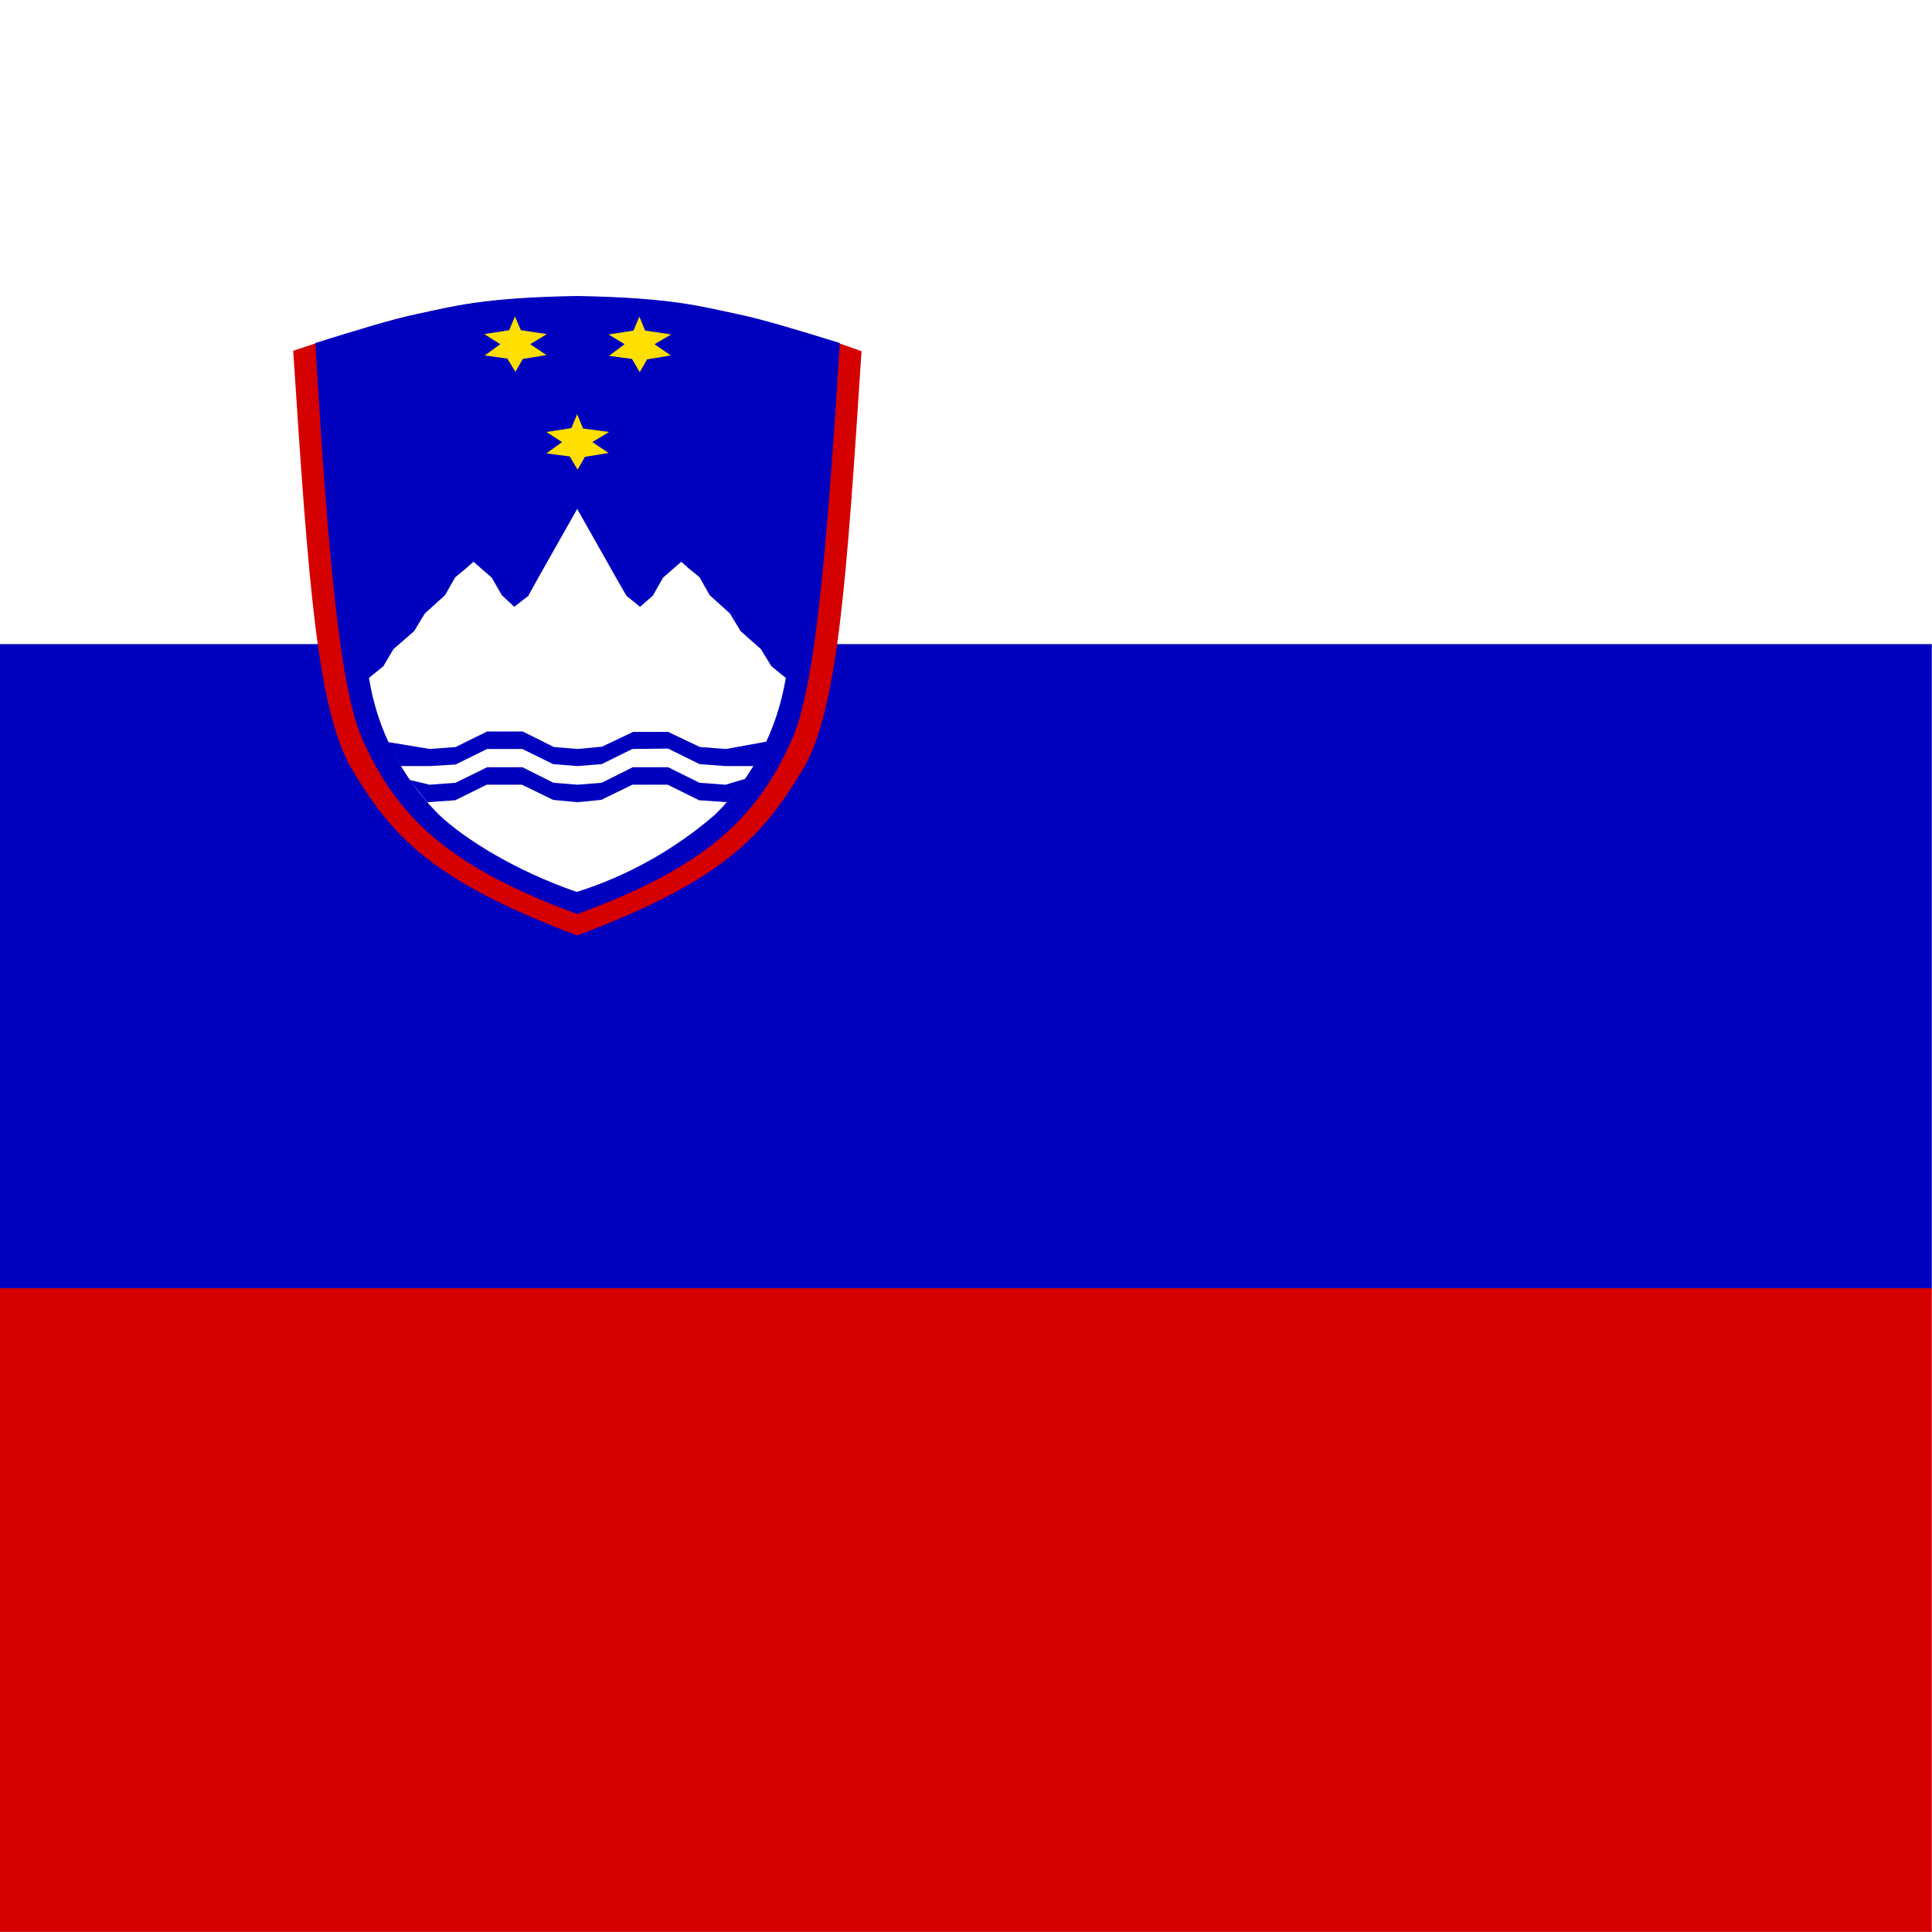
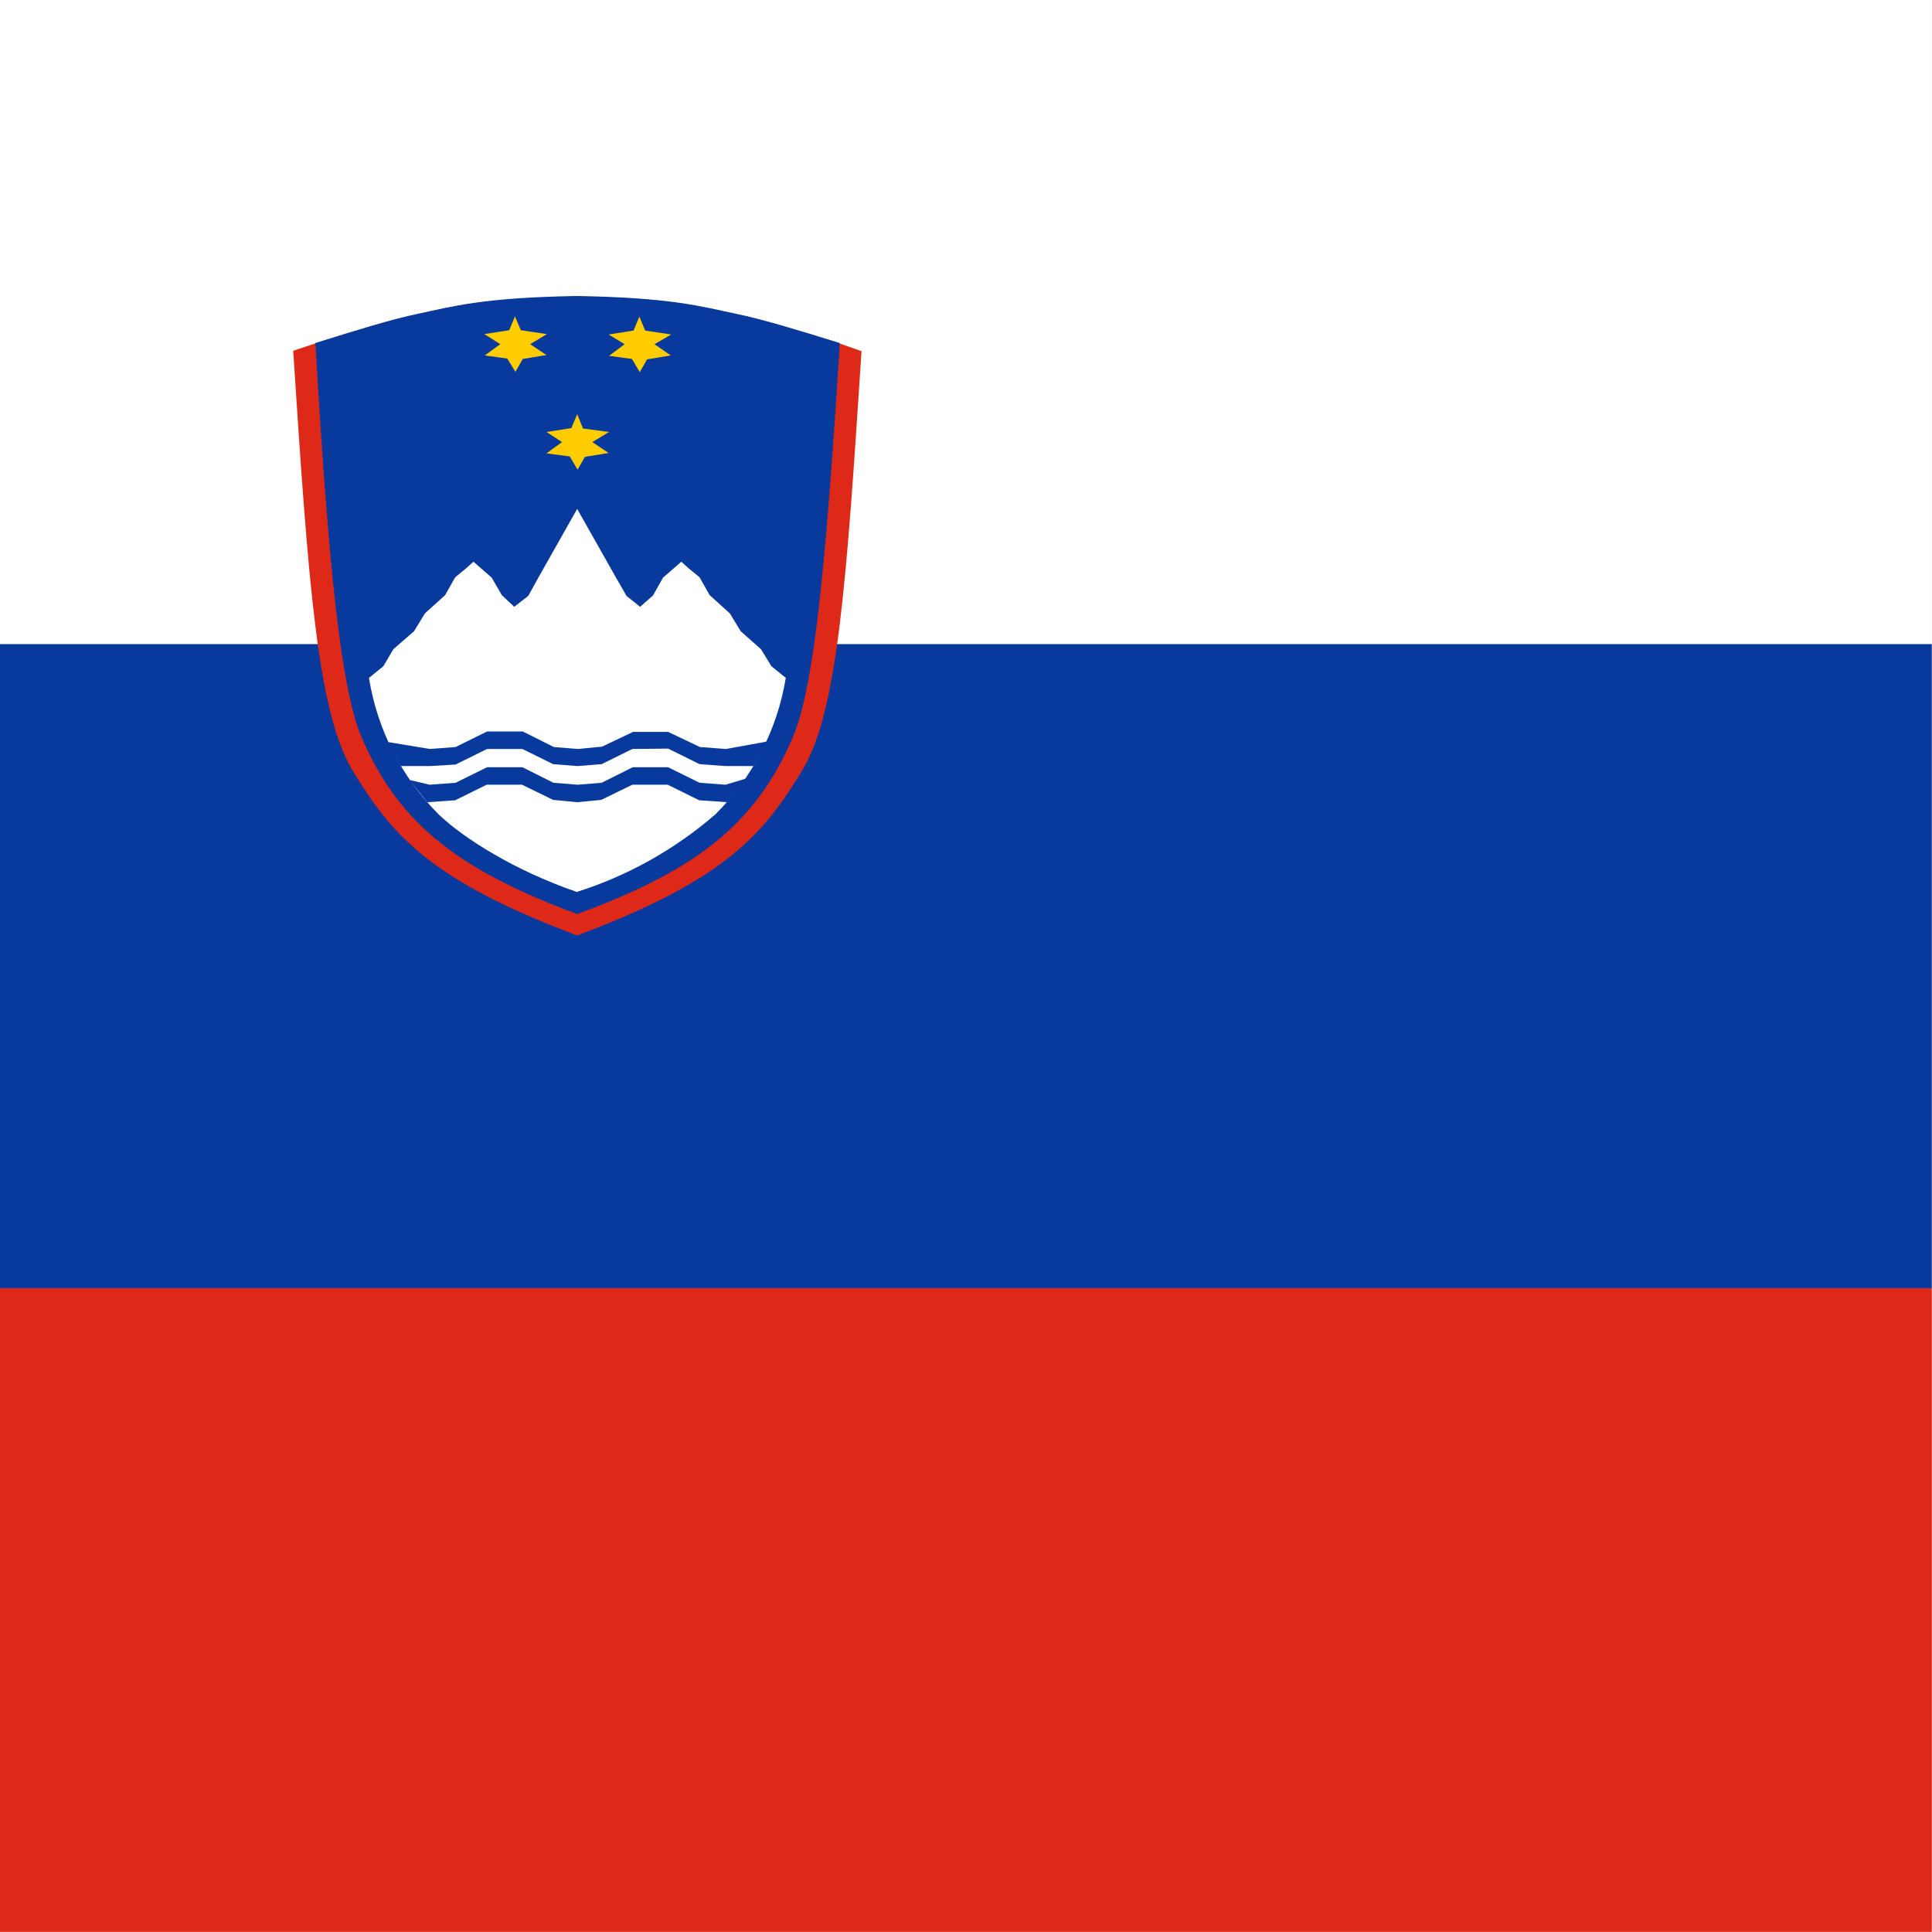
<svg xmlns="http://www.w3.org/2000/svg" id="flag-icon-css-si" viewBox="0 0 512 512">
  <defs>
    <clipPath id="a">
      <path fill-opacity=".7" d="M60.2 0h497.3v497.3H60.2z" />
    </clipPath>
  </defs>
  <g fill-rule="evenodd" stroke-width="1pt" clip-path="url(#a)" transform="translate(-62) scale(1.0295)">
    <path fill="#fff" d="M0 0h994.7v497.3H0z" />
-     <path fill="#d50000" d="M0 331.6h994.7v165.7H0z" />
-     <path fill="#0000bf" d="M0 165.8h994.7v165.8H0z" />
-     <path fill="#d50000" d="M282 90.3c-3.9 59.9-6.1 92.7-15.2 107.9-9.9 16.3-19.5 28.2-58 42.6-38.4-14.4-48-26.3-57.9-42.6-9-15.2-11.3-48-15.2-107.9l5.7-1.9c11.4-3.5 20-6.3 26.3-7.5 9-2 16.7-4.1 41-4.6 24.3.4 32 2.7 41 4.6 6.4 1.3 15.3 4 26.6 7.5l5.7 2z" />
-     <path fill="#0000bf" d="M276.4 88.3c-3.7 59.8-6.7 87.2-11.6 100.3-9.3 22.6-24.1 35-56 46.7-31.8-11.8-46.6-24.1-56-46.7-4.8-13.1-7.9-40.4-11.4-100.3 11.2-3.5 20-6.2 26.3-7.5 9-1.9 16.7-4.2 41-4.6 24.3.4 32.1 2.7 41.1 4.6 6.4 1.3 15.3 4 26.6 7.5z" />
-     <path fill="#ffdf00" d="M208.8 106.6l1.5 3.7 6.7.9-4.3 2.6 4.2 2.8-6.1 1-1.9 3.3-2-3.4-6-.8 4-2.9-4-2.6 6.4-1 1.5-3.6z" />
+     <path fill="#de2918" d="M0 331.6h994.7v165.7H0z" />
+     <path fill="#08399c" d="M0 165.8h994.7v165.8H0z" />
+     <path fill="#de2918" d="M282 90.3c-3.9 59.9-6.1 92.7-15.2 107.9-9.9 16.3-19.5 28.2-58 42.6-38.4-14.4-48-26.3-57.9-42.6-9-15.2-11.3-48-15.2-107.9l5.7-1.9c11.4-3.5 20-6.3 26.3-7.5 9-2 16.7-4.1 41-4.6 24.3.4 32 2.7 41 4.6 6.4 1.3 15.3 4 26.6 7.5l5.7 2z" />
+     <path fill="#08399c" d="M276.4 88.3c-3.7 59.8-6.7 87.2-11.6 100.3-9.3 22.6-24.1 35-56 46.7-31.8-11.8-46.6-24.1-56-46.7-4.8-13.1-7.9-40.4-11.4-100.3 11.2-3.5 20-6.2 26.3-7.5 9-1.9 16.7-4.2 41-4.6 24.3.4 32.1 2.7 41.1 4.6 6.4 1.3 15.3 4 26.6 7.5z" />
+     <path fill="#fc0" d="M208.8 106.6l1.5 3.7 6.7.9-4.3 2.6 4.2 2.8-6.1 1-1.9 3.3-2-3.4-6-.8 4-2.9-4-2.6 6.4-1 1.5-3.6z" />
    <path fill="#fff" d="M262.5 174.5l-3.7-3-2.7-4.4-5.2-4.6-2.8-4.6-5.2-4.7-2.6-4.6-2.8-2.3-1.9-1.7-4.7 4.1-2.6 4.6-3.3 2.9-3.5-2.8-2.7-4.7-10-17.7-10 17.7-2.6 4.7-3.6 2.8-3.2-3-2.6-4.5-4.7-4.1-1.9 1.7-2.8 2.3-2.6 4.6-5.2 4.7-2.8 4.6-5.3 4.6-2.6 4.4-3.7 3a64 64 0 0018 35.2c6.4 6.1 19.5 14.4 35.5 19.9a101 101 0 0035.7-20 64 64 0 0018.1-35.1z" />
-     <path fill="#ffdf00" d="M224.8 81.5l1.5 3.6 6.7 1-4.3 2.5 4.2 2.9-6.1 1-1.9 3.3-2-3.4-5.9-.8 4-3-4.1-2.5 6.4-1 1.5-3.6zm-32 0l1.5 3.5 6.7 1-4.3 2.6 4.2 2.8-6.1 1-1.9 3.3-2.1-3.4-5.8-.8 4-2.9-4.1-2.6 6.4-1 1.5-3.6z" />
-     <path fill="#0000bf" d="M254.2 197.2H247l-6.7-.5-8.1-4-9.2.1-7.9 3.9-6.2.5-6.3-.5-7.9-3.9h-9.1l-8.1 4-6.7.4h-7.4l-3.5-6 .1-.2 10.9 1.8 6.6-.5 8.1-4h9.2l8 4 6.2.5 6.2-.6 8-3.8h9l8.2 3.9 6.7.5 10.5-1.9.2.3-3.6 6zm-84 9.3l7.2-.5 8.1-4h9.1l8 3.9 6.2.6 6.2-.6 8-3.9h9.1l8.1 4 7.3.5 4.7-5.8-.2-.2-5 1.5-6.7-.5-8.1-4h-9.1l-8 4-6.2.5-6.2-.5-8-4h-9.1l-8.1 4-6.7.5-5-1.2v.2l4.4 5.5z" />
+     <path fill="#fc0" d="M224.8 81.5l1.5 3.6 6.7 1-4.3 2.5 4.2 2.9-6.1 1-1.9 3.3-2-3.4-5.9-.8 4-3-4.1-2.5 6.4-1 1.5-3.6zm-32 0l1.5 3.5 6.7 1-4.3 2.6 4.2 2.8-6.1 1-1.9 3.3-2.1-3.4-5.8-.8 4-2.9-4.1-2.6 6.4-1 1.5-3.6z" />
+     <path fill="#08399c" d="M254.2 197.2H247l-6.7-.5-8.1-4-9.2.1-7.9 3.9-6.2.5-6.3-.5-7.9-3.9h-9.1l-8.1 4-6.7.4h-7.4l-3.5-6 .1-.2 10.9 1.8 6.6-.5 8.1-4h9.2l8 4 6.2.5 6.2-.6 8-3.8h9l8.2 3.9 6.7.5 10.5-1.9.2.3-3.6 6zm-84 9.3l7.2-.5 8.1-4h9.1l8 3.9 6.2.6 6.2-.6 8-3.9h9.1l8.1 4 7.3.5 4.7-5.8-.2-.2-5 1.5-6.7-.5-8.1-4h-9.1l-8 4-6.2.5-6.2-.5-8-4h-9.1l-8.1 4-6.7.5-5-1.2v.2l4.4 5.5z" />
  </g>
</svg>
